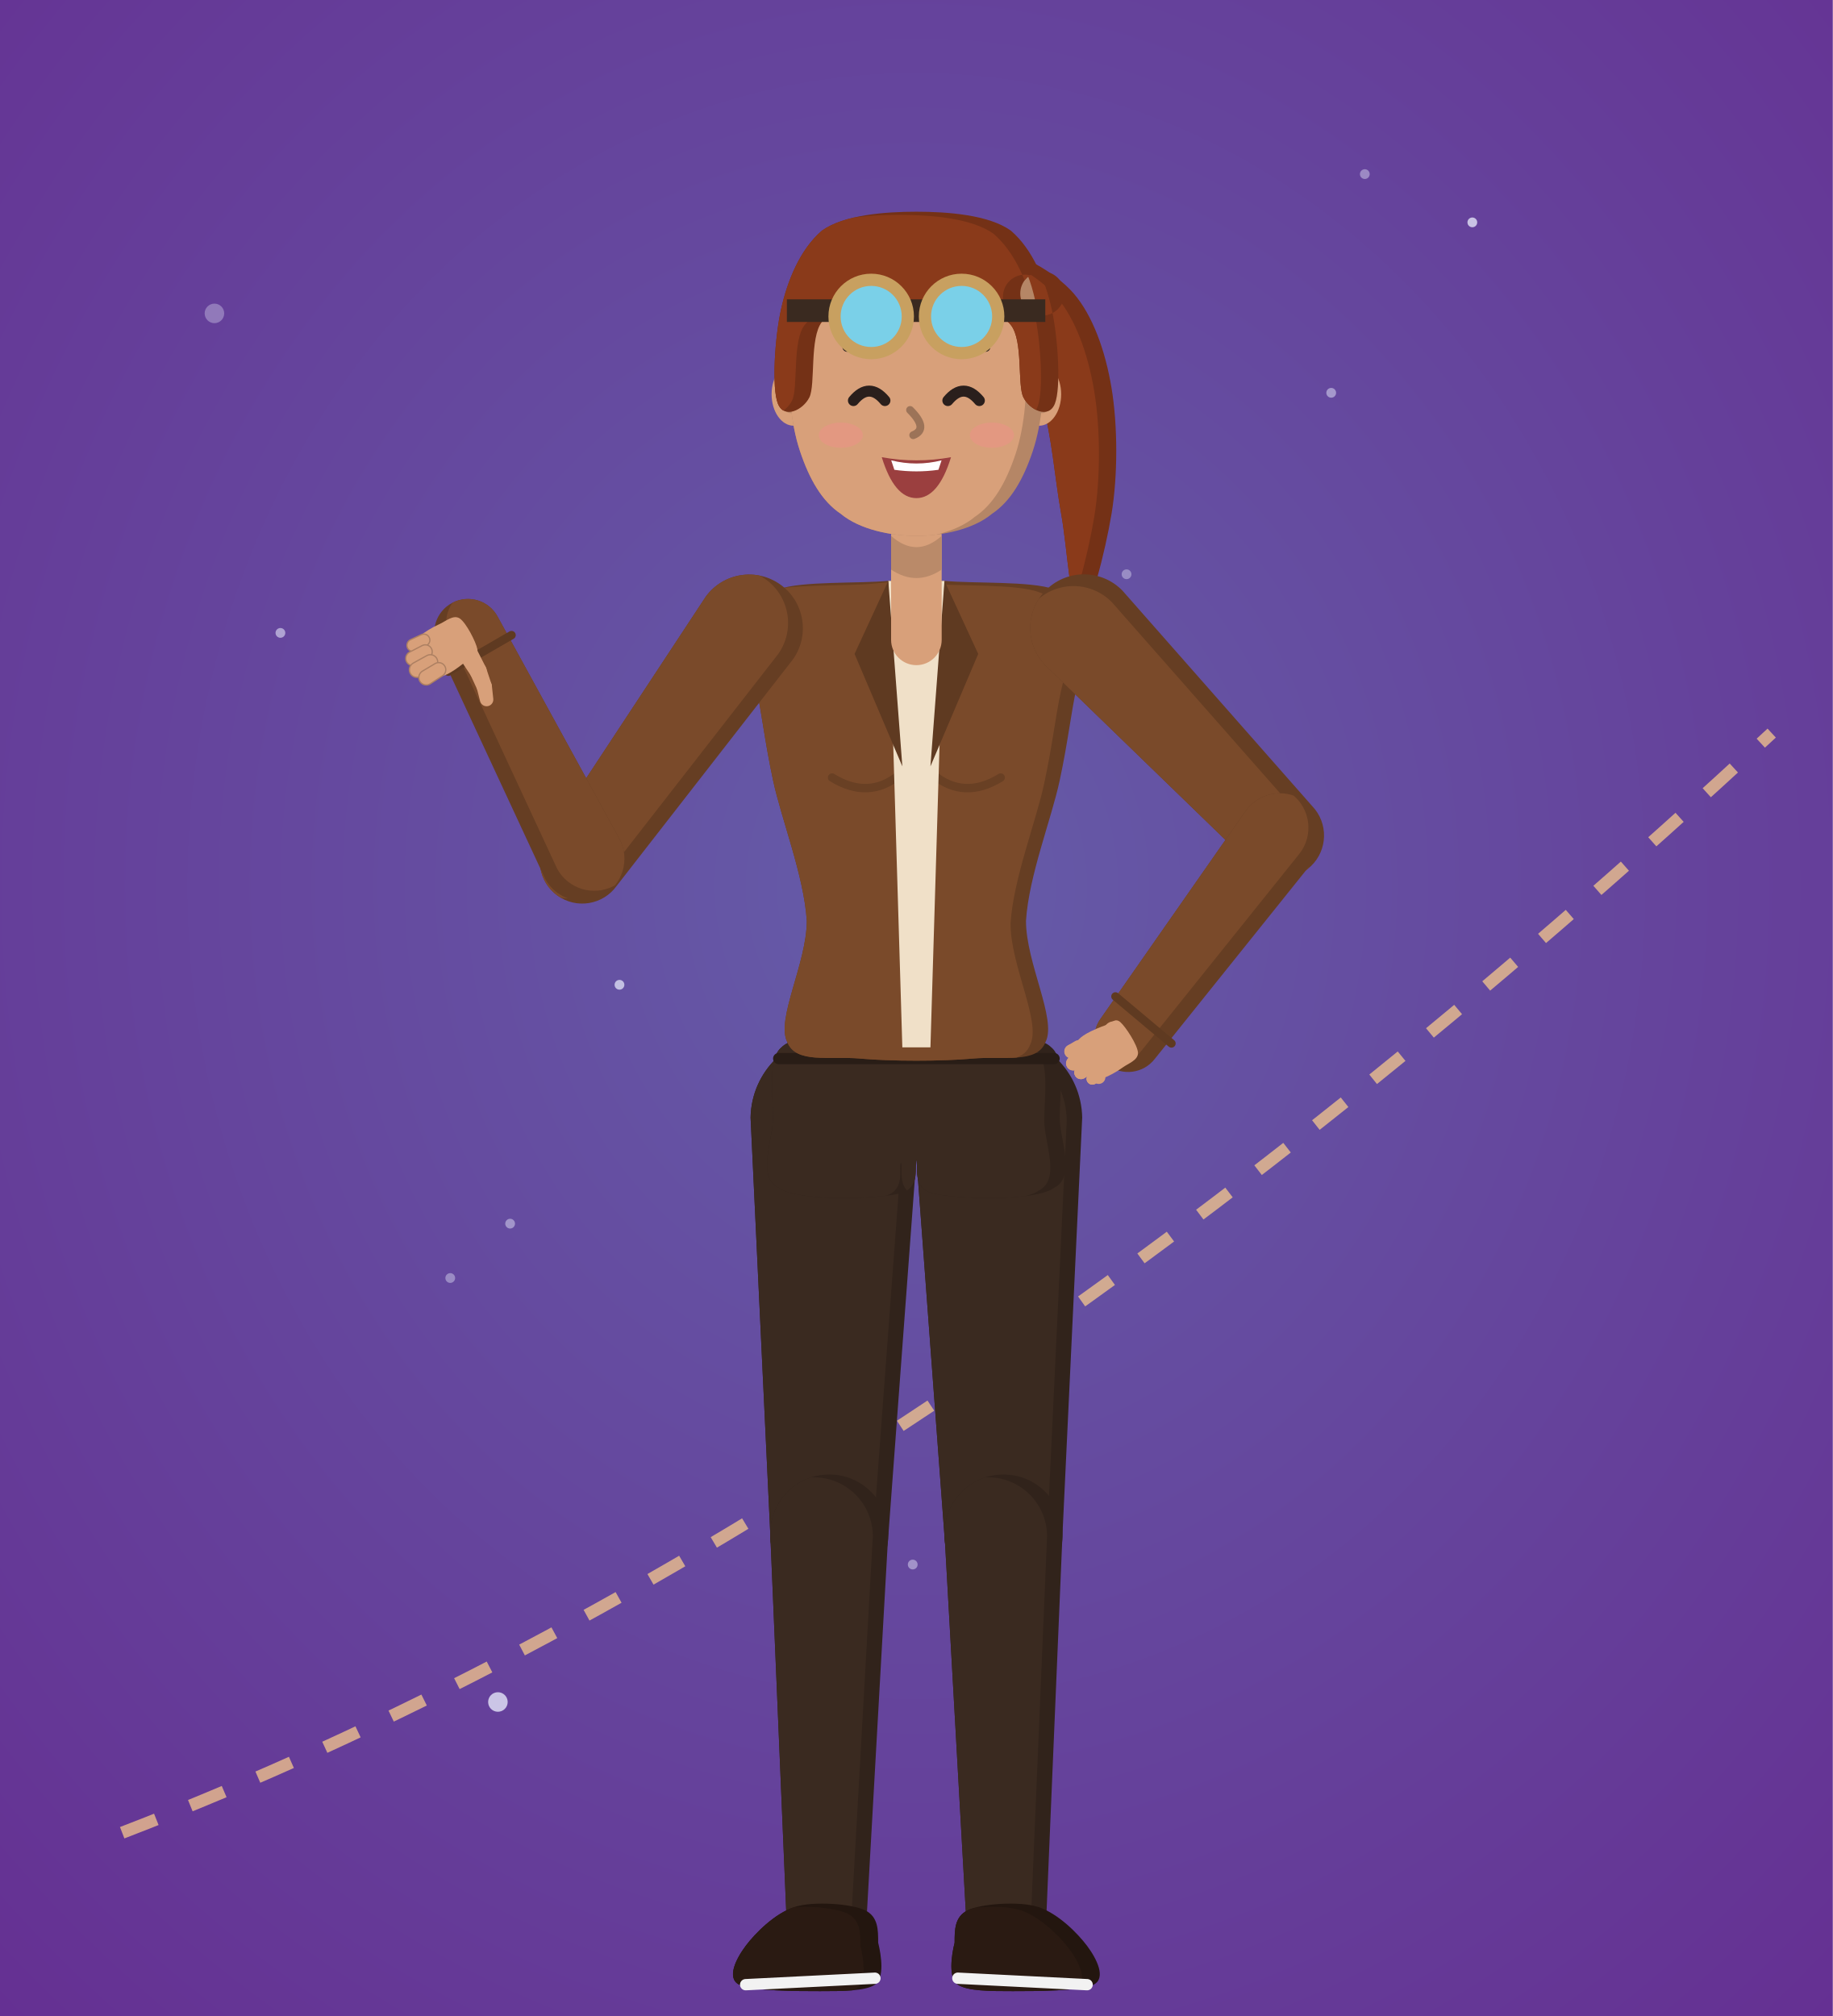
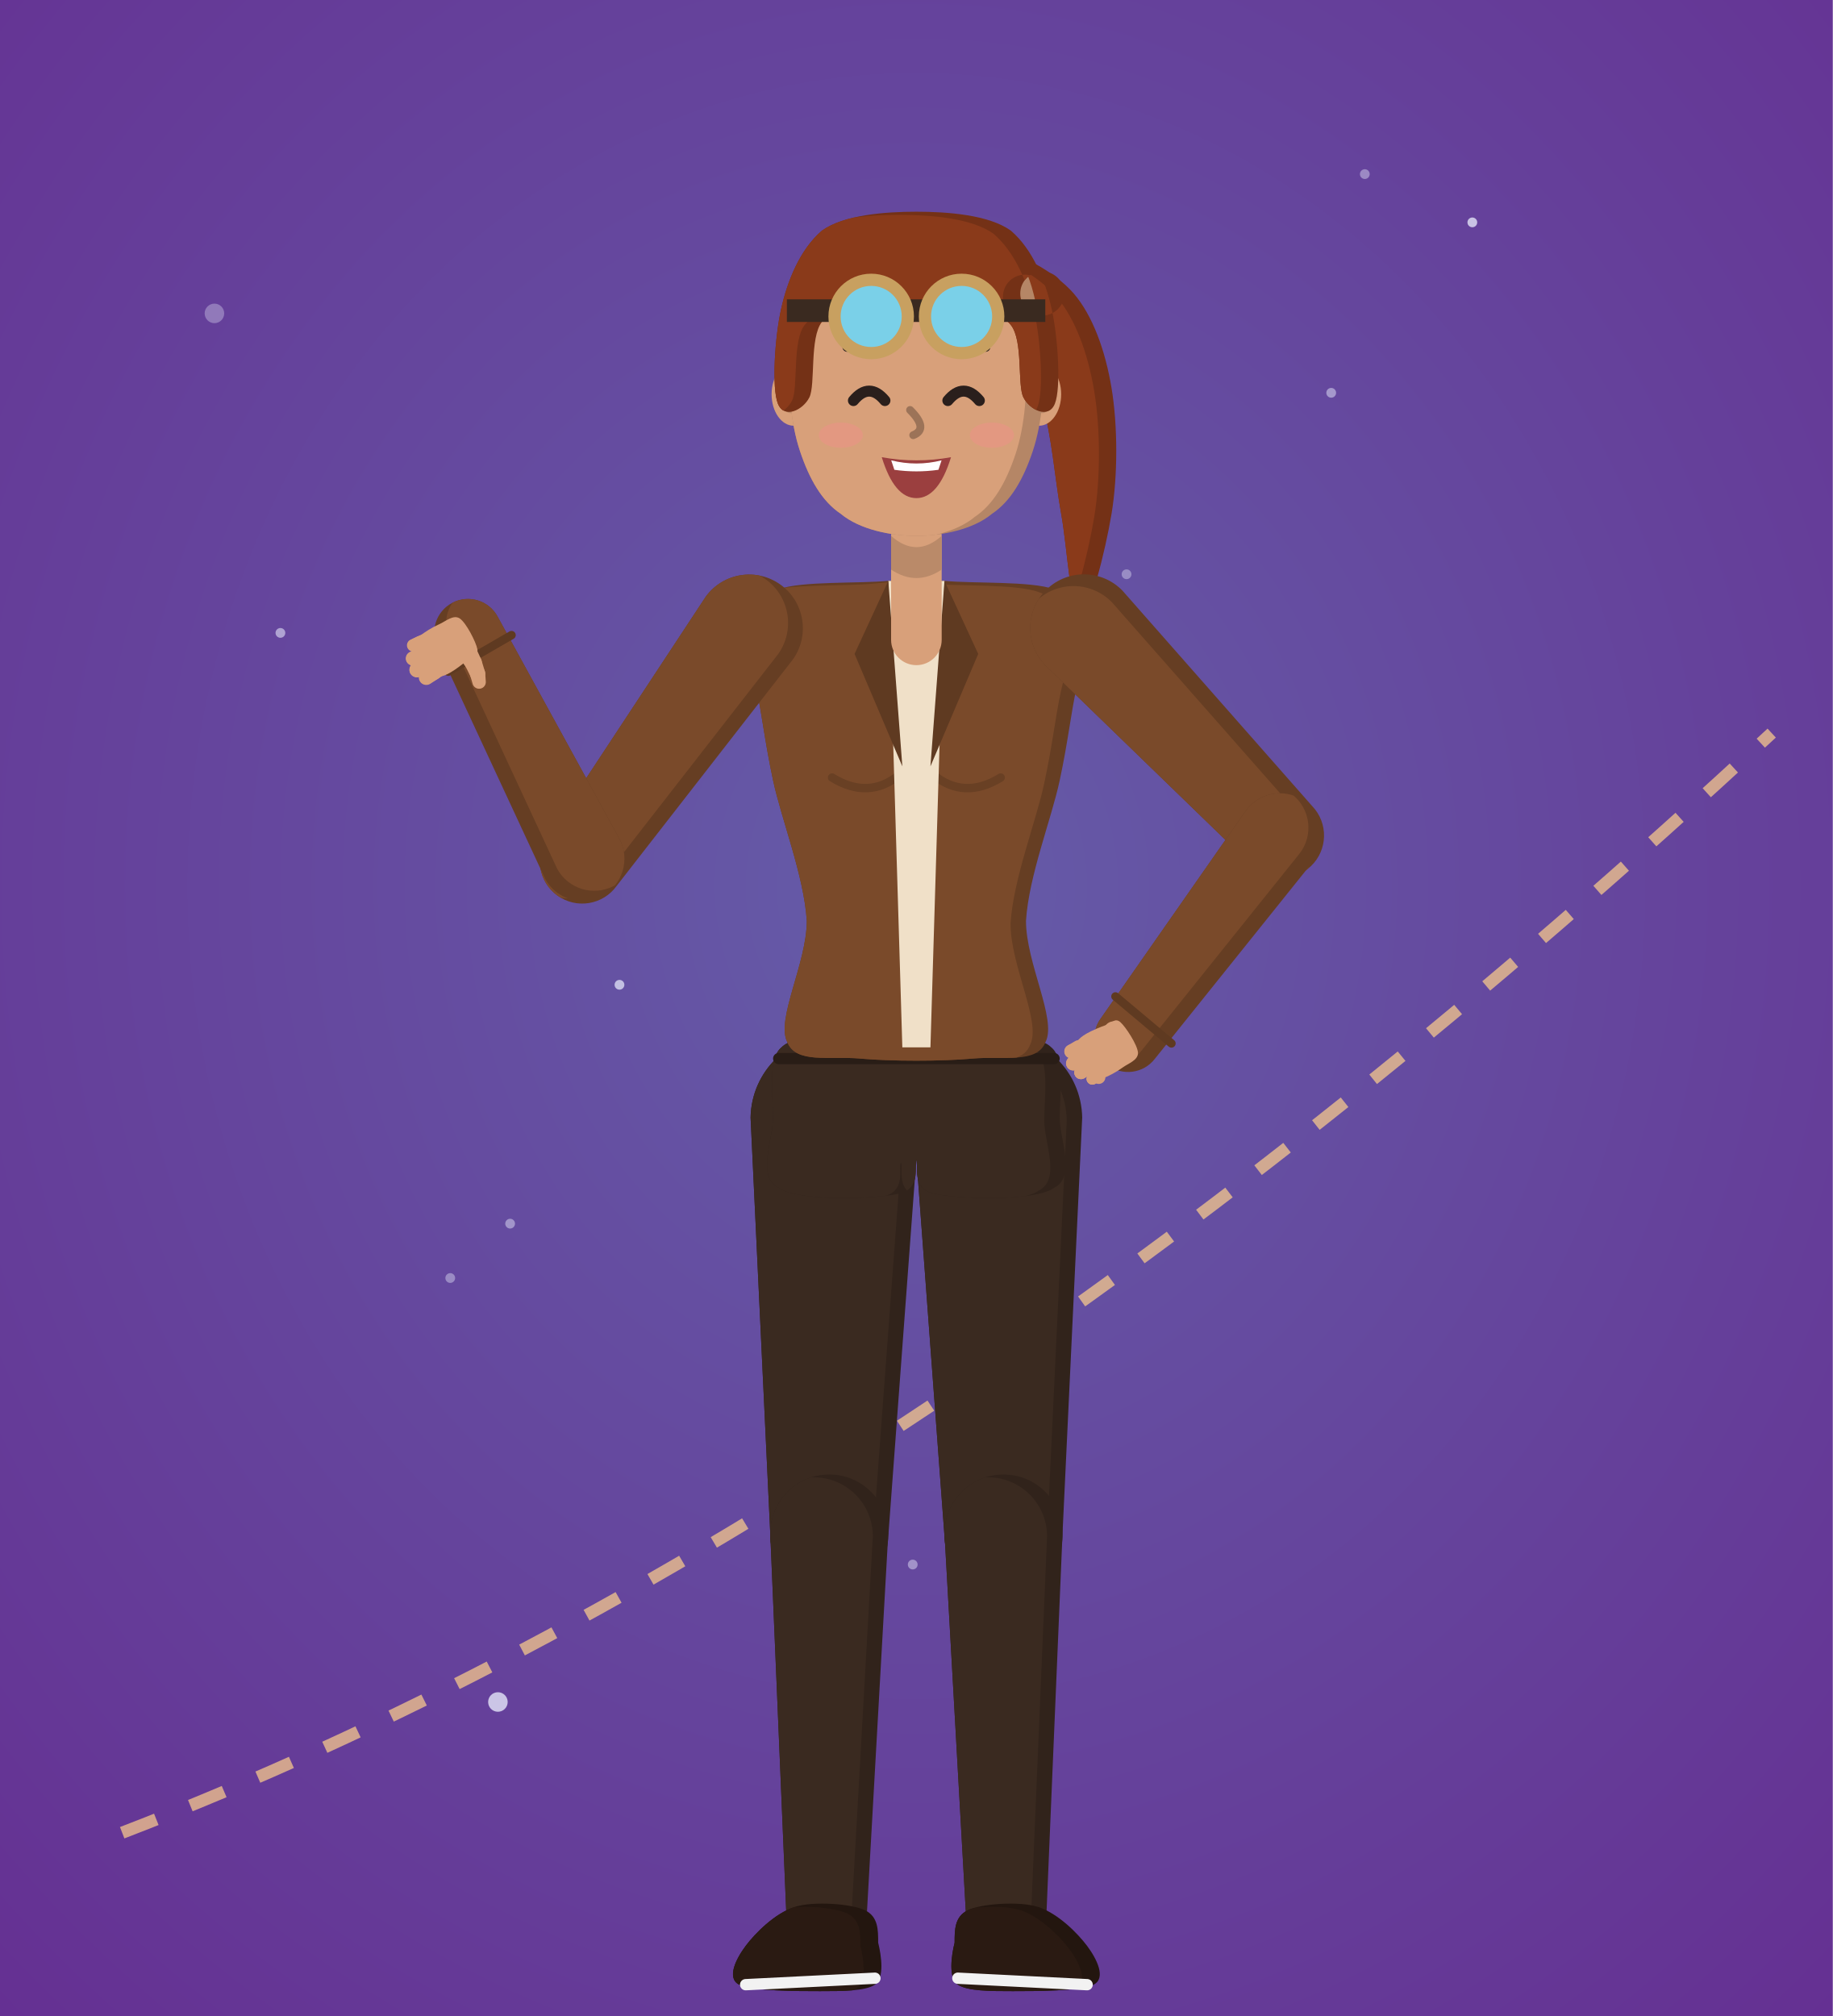
<svg xmlns="http://www.w3.org/2000/svg" viewBox="0 0 300 330" width="300" height="330">
  <defs>
    <radialGradient id="aa-bg" cx="50%" cy="44%" r="80%">
      <stop offset="0%" stop-color="#655ca8" stop-opacity="1" />
      <stop offset="100%" stop-color="#652d91" stop-opacity="1" />
    </radialGradient>
  </defs>
  <rect width="300" height="330" fill="url(#aa-bg)" />
  <circle cx="184.4" cy="94.0" r="0.8" fill="#eef2ff" opacity="0.37" />
  <circle cx="223.4" cy="28.5" r="0.8" fill="#eef2ff" opacity="0.40" />
  <circle cx="35.1" cy="51.3" r="1.6" fill="#eef2ff" opacity="0.32" />
  <circle cx="149.4" cy="256.1" r="0.8" fill="#eef2ff" opacity="0.44" />
  <circle cx="217.9" cy="64.3" r="0.8" fill="#eef2ff" opacity="0.47" />
  <circle cx="81.5" cy="278.6" r="1.6" fill="#eef2ff" opacity="0.75" />
  <circle cx="136.5" cy="75.9" r="0.8" fill="#eef2ff" opacity="0.39" />
  <circle cx="101.4" cy="161.2" r="0.8" fill="#eef2ff" opacity="0.69" />
  <circle cx="83.5" cy="200.3" r="0.8" fill="#eef2ff" opacity="0.44" />
  <circle cx="45.9" cy="103.6" r="0.8" fill="#eef2ff" opacity="0.54" />
  <circle cx="73.7" cy="209.2" r="0.8" fill="#eef2ff" opacity="0.39" />
  <circle cx="241.0" cy="36.4" r="0.8" fill="#eef2ff" opacity="0.73" />
  <path d="M20,300 Q150,250 290,120" stroke="#ffd08a" stroke-width="2" fill="none" stroke-dasharray="6 6" opacity="0.7" />
  <g id="col_rock_rats_miners_union-av">
    <g data-part="hairBack" transform="translate(150,87.72) rotate(0) scale(46) translate(0,1.92)">
      <g transform="translate(0,-1.92) scale(1.12) translate(0,1.92)">
        <clipPath id="col_rock_rats_miners_union-av-hairBackc0">
          <path d="M0.28,-2.81C0.31,-2.83 0.44,-2.76 0.5,-2.69C0.56,-2.62 0.6,-2.51 0.62,-2.39C0.64,-2.27 0.64,-2.11 0.62,-1.99C0.6,-1.87 0.55,-1.67 0.52,-1.67C0.49,-1.67 0.48,-1.88 0.46,-1.99C0.44,-2.1 0.43,-2.24 0.4,-2.34C0.37,-2.44 0.32,-2.51 0.3,-2.59C0.28,-2.67 0.25,-2.79 0.28,-2.81Z" />
        </clipPath>
        <path d="M0.28,-2.81C0.31,-2.83 0.44,-2.76 0.5,-2.69C0.56,-2.62 0.6,-2.51 0.62,-2.39C0.64,-2.27 0.64,-2.11 0.62,-1.99C0.6,-1.87 0.55,-1.67 0.52,-1.67C0.49,-1.67 0.48,-1.88 0.46,-1.99C0.44,-2.1 0.43,-2.24 0.4,-2.34C0.37,-2.44 0.32,-2.51 0.3,-2.59C0.28,-2.67 0.25,-2.79 0.28,-2.81Z" fill="#743116" />
        <g clip-path="url(#col_rock_rats_miners_union-av-hairBackc0)">
          <path d="M0.28,-2.81C0.31,-2.83 0.44,-2.76 0.5,-2.69C0.56,-2.62 0.6,-2.51 0.62,-2.39C0.64,-2.27 0.64,-2.11 0.62,-1.99C0.6,-1.87 0.55,-1.67 0.52,-1.67C0.49,-1.67 0.48,-1.88 0.46,-1.99C0.44,-2.1 0.43,-2.24 0.4,-2.34C0.37,-2.44 0.32,-2.51 0.3,-2.59C0.28,-2.67 0.25,-2.79 0.28,-2.81Z" fill="#8a3a1a" transform="translate(-0.055,0.01)" />
        </g>
      </g>
    </g>
    <g data-part="thighL" transform="translate(163.34,182.48) rotate(0) scale(46) translate(-0.29,-0.14)">
      <clipPath id="col_rock_rats_miners_union-av-thighLc0">
        <path d="M-0.01,0.16L0.1,1.64A0.21,0.21 0 0 0 0.52,1.63L0.59,0.15A0.3,0.3 0 1 0 -0.01,0.16Z" />
      </clipPath>
      <path d="M-0.01,0.16L0.1,1.64A0.21,0.21 0 0 0 0.52,1.63L0.59,0.15A0.3,0.3 0 1 0 -0.01,0.16Z" fill="#31231b" />
      <g clip-path="url(#col_rock_rats_miners_union-av-thighLc0)">
        <path d="M-0.01,0.16L0.1,1.64A0.21,0.21 0 0 0 0.52,1.63L0.59,0.15A0.3,0.3 0 1 0 -0.01,0.16Z" fill="#3a2a20" transform="translate(-0.055,0.01)" />
      </g>
    </g>
    <g data-part="thighR" transform="translate(136.66,182.48) rotate(0) scale(46) translate(0.29,-0.14)">
      <clipPath id="col_rock_rats_miners_union-av-thighRc0">
        <path d="M-0.59,0.15L-0.52,1.63A0.21,0.21 0 0 0 -0.1,1.64L0.01,0.16A0.3,0.3 0 1 0 -0.59,0.15Z" />
      </clipPath>
      <path d="M-0.59,0.15L-0.52,1.63A0.21,0.21 0 0 0 -0.1,1.64L0.01,0.16A0.3,0.3 0 1 0 -0.59,0.15Z" fill="#31231b" />
      <g clip-path="url(#col_rock_rats_miners_union-av-thighRc0)">
        <path d="M-0.59,0.15L-0.52,1.63A0.21,0.21 0 0 0 -0.1,1.64L0.01,0.16A0.3,0.3 0 1 0 -0.59,0.15Z" fill="#3a2a20" transform="translate(-0.055,0.01)" />
      </g>
    </g>
    <g data-part="shinL" transform="translate(164.26,250.56) rotate(0) scale(46) translate(-0.31,-1.62)">
      <clipPath id="col_rock_rats_miners_union-av-shinLc0">
        <path d="M0.1,1.63L0.18,3.05A0.14,0.14 0 0 0 0.46,3.05L0.52,1.63A0.21,0.21 0 1 0 0.1,1.63Z" />
      </clipPath>
      <path d="M0.1,1.63L0.18,3.05A0.14,0.14 0 0 0 0.46,3.05L0.52,1.63A0.21,0.21 0 1 0 0.1,1.63Z" fill="#31231b" />
      <g clip-path="url(#col_rock_rats_miners_union-av-shinLc0)">
        <path d="M0.1,1.63L0.18,3.05A0.14,0.14 0 0 0 0.46,3.05L0.52,1.63A0.21,0.21 0 1 0 0.1,1.63Z" fill="#3a2a20" transform="translate(-0.055,0.01)" />
      </g>
    </g>
    <g data-part="shinR" transform="translate(135.74,250.56) rotate(0) scale(46) translate(0.31,-1.62)">
      <clipPath id="col_rock_rats_miners_union-av-shinRc0">
        <path d="M-0.52,1.63L-0.46,3.05A0.14,0.14 0 0 0 -0.18,3.05L-0.1,1.63A0.21,0.21 0 1 0 -0.52,1.63Z" />
      </clipPath>
      <path d="M-0.52,1.63L-0.46,3.05A0.14,0.14 0 0 0 -0.18,3.05L-0.1,1.63A0.21,0.21 0 1 0 -0.52,1.63Z" fill="#31231b" />
      <g clip-path="url(#col_rock_rats_miners_union-av-shinRc0)">
        <path d="M-0.52,1.63L-0.46,3.05A0.14,0.14 0 0 0 -0.18,3.05L-0.1,1.63A0.21,0.21 0 1 0 -0.52,1.63Z" fill="#3a2a20" transform="translate(-0.055,0.01)" />
      </g>
    </g>
    <g data-part="footL" transform="translate(164.72,315.88) rotate(0) scale(46) translate(-0.32,-3.04)">
      <g transform="translate(0.32,3.04) scale(1.15) translate(-0.32,-3.04)">
        <clipPath id="col_rock_rats_miners_union-av-footLc0">
          <path d="M0.2,2.98C0.24,2.96 0.36,2.95 0.42,2.97C0.48,2.99 0.54,3.05 0.57,3.09C0.6,3.13 0.63,3.19 0.59,3.21C0.55,3.23 0.41,3.23 0.34,3.23C0.27,3.23 0.2,3.23 0.17,3.21C0.14,3.19 0.15,3.12 0.16,3.08C0.16,3.04 0.16,3 0.2,2.98Z" />
        </clipPath>
        <path d="M0.2,2.98C0.24,2.96 0.36,2.95 0.42,2.97C0.48,2.99 0.54,3.05 0.57,3.09C0.6,3.13 0.63,3.19 0.59,3.21C0.55,3.23 0.41,3.23 0.34,3.23C0.27,3.23 0.2,3.23 0.17,3.21C0.14,3.19 0.15,3.12 0.16,3.08C0.16,3.04 0.16,3 0.2,2.98Z" fill="#23160f" />
        <g clip-path="url(#col_rock_rats_miners_union-av-footLc0)">
          <path d="M0.2,2.98C0.24,2.96 0.36,2.95 0.42,2.97C0.48,2.99 0.54,3.05 0.57,3.09C0.6,3.13 0.63,3.19 0.59,3.21C0.55,3.23 0.41,3.23 0.34,3.23C0.27,3.23 0.2,3.23 0.17,3.21C0.14,3.19 0.15,3.12 0.16,3.08C0.16,3.04 0.16,3 0.2,2.98Z" fill="#2a1a12" transform="translate(-0.055,0.01)" />
        </g>
        <path d="M0.17,3.19L0.57,3.21" fill="none" stroke="#f2f2f2" stroke-width="0.035" stroke-linecap="round" />
      </g>
    </g>
    <g data-part="footR" transform="translate(135.28,315.88) rotate(0) scale(46) translate(0.32,-3.04)">
      <g transform="translate(-0.32,3.04) scale(1.15) translate(0.32,-3.04)">
        <clipPath id="col_rock_rats_miners_union-av-footRc0">
          <path d="M-0.2,2.98C-0.24,2.96 -0.36,2.95 -0.42,2.97C-0.48,2.99 -0.54,3.05 -0.57,3.09C-0.6,3.13 -0.63,3.19 -0.59,3.21C-0.55,3.23 -0.41,3.23 -0.34,3.23C-0.27,3.23 -0.2,3.23 -0.17,3.21C-0.14,3.19 -0.15,3.12 -0.16,3.08C-0.16,3.04 -0.16,3 -0.2,2.98Z" />
        </clipPath>
        <path d="M-0.2,2.98C-0.24,2.96 -0.36,2.95 -0.42,2.97C-0.48,2.99 -0.54,3.05 -0.57,3.09C-0.6,3.13 -0.63,3.19 -0.59,3.21C-0.55,3.23 -0.41,3.23 -0.34,3.23C-0.27,3.23 -0.2,3.23 -0.17,3.21C-0.14,3.19 -0.15,3.12 -0.16,3.08C-0.16,3.04 -0.16,3 -0.2,2.98Z" fill="#23160f" />
        <g clip-path="url(#col_rock_rats_miners_union-av-footRc0)">
          <path d="M-0.2,2.98C-0.24,2.96 -0.36,2.95 -0.42,2.97C-0.48,2.99 -0.54,3.05 -0.57,3.09C-0.6,3.13 -0.63,3.19 -0.59,3.21C-0.55,3.23 -0.41,3.23 -0.34,3.23C-0.27,3.23 -0.2,3.23 -0.17,3.21C-0.14,3.19 -0.15,3.12 -0.16,3.08C-0.16,3.04 -0.16,3 -0.2,2.98Z" fill="#2a1a12" transform="translate(-0.055,0.01)" />
        </g>
        <path d="M-0.17,3.19L-0.57,3.21" fill="none" stroke="#f2f2f2" stroke-width="0.035" stroke-linecap="round" />
      </g>
    </g>
    <g data-part="pelvis" transform="translate(150,176.04) rotate(0) scale(46) translate(0,0)">
      <clipPath id="col_rock_rats_miners_union-av-pelvisc0">
        <path d="M0.2,-0.12C0.31,-0.12 0.43,-0.15 0.48,-0.1C0.53,-0.06 0.51,0.07 0.51,0.15C0.51,0.23 0.57,0.36 0.49,0.4C0.42,0.45 0.14,0.44 0.06,0.42C-0.02,0.4 0.01,0.32 0,0.3C-0.01,0.28 0.01,0.28 0,0.3C-0.01,0.32 0.02,0.4 -0.06,0.42C-0.14,0.44 -0.42,0.45 -0.49,0.4C-0.57,0.36 -0.51,0.23 -0.51,0.15C-0.51,0.07 -0.53,-0.06 -0.48,-0.1C-0.43,-0.15 -0.31,-0.12 -0.2,-0.12C-0.09,-0.12 0.09,-0.12 0.2,-0.12Z" />
      </clipPath>
      <path d="M0.2,-0.12C0.31,-0.12 0.43,-0.15 0.48,-0.1C0.53,-0.06 0.51,0.07 0.51,0.15C0.51,0.23 0.57,0.36 0.49,0.4C0.42,0.45 0.14,0.44 0.06,0.42C-0.02,0.4 0.01,0.32 0,0.3C-0.01,0.28 0.01,0.28 0,0.3C-0.01,0.32 0.02,0.4 -0.06,0.42C-0.14,0.44 -0.42,0.45 -0.49,0.4C-0.57,0.36 -0.51,0.23 -0.51,0.15C-0.51,0.07 -0.53,-0.06 -0.48,-0.1C-0.43,-0.15 -0.31,-0.12 -0.2,-0.12C-0.09,-0.12 0.09,-0.12 0.2,-0.12Z" fill="#31231b" />
      <g clip-path="url(#col_rock_rats_miners_union-av-pelvisc0)">
        <path d="M0.2,-0.12C0.31,-0.12 0.43,-0.15 0.48,-0.1C0.53,-0.06 0.51,0.07 0.51,0.15C0.51,0.23 0.57,0.36 0.49,0.4C0.42,0.45 0.14,0.44 0.06,0.42C-0.02,0.4 0.01,0.32 0,0.3C-0.01,0.28 0.01,0.28 0,0.3C-0.01,0.32 0.02,0.4 -0.06,0.42C-0.14,0.44 -0.42,0.45 -0.49,0.4C-0.57,0.36 -0.51,0.23 -0.51,0.15C-0.51,0.07 -0.53,-0.06 -0.48,-0.1C-0.43,-0.15 -0.31,-0.12 -0.2,-0.12C-0.09,-0.12 0.09,-0.12 0.2,-0.12Z" fill="#3a2a20" transform="translate(-0.055,0.01)" />
      </g>
      <path d="M-0.49,-0.06L0.49,-0.06" fill="none" stroke="#291d16" stroke-width="0.04" stroke-linecap="round" />
    </g>
    <g data-part="torso" transform="translate(150,176.04) rotate(0) scale(46) translate(0,0)">
      <clipPath id="col_rock_rats_miners_union-av-torsoc0">
        <path d="M0.1,-1.76C0.2,-1.75 0.41,-1.76 0.49,-1.73C0.58,-1.7 0.6,-1.66 0.61,-1.6C0.62,-1.54 0.59,-1.47 0.57,-1.38C0.55,-1.29 0.54,-1.19 0.51,-1.05C0.48,-0.91 0.4,-0.71 0.39,-0.55C0.39,-0.4 0.5,-0.2 0.46,-0.12C0.43,-0.04 0.31,-0.07 0.2,-0.06C0.09,-0.05 -0.09,-0.05 -0.2,-0.06C-0.31,-0.07 -0.43,-0.04 -0.46,-0.12C-0.5,-0.2 -0.39,-0.4 -0.39,-0.55C-0.4,-0.71 -0.48,-0.91 -0.51,-1.05C-0.54,-1.19 -0.55,-1.29 -0.57,-1.38C-0.59,-1.47 -0.62,-1.54 -0.61,-1.6C-0.6,-1.66 -0.58,-1.7 -0.49,-1.73C-0.41,-1.76 -0.2,-1.75 -0.1,-1.76C-0,-1.77 0,-1.77 0.1,-1.76Z" />
      </clipPath>
      <path d="M0.1,-1.76C0.2,-1.75 0.41,-1.76 0.49,-1.73C0.58,-1.7 0.6,-1.66 0.61,-1.6C0.62,-1.54 0.59,-1.47 0.57,-1.38C0.55,-1.29 0.54,-1.19 0.51,-1.05C0.48,-0.91 0.4,-0.71 0.39,-0.55C0.39,-0.4 0.5,-0.2 0.46,-0.12C0.43,-0.04 0.31,-0.07 0.2,-0.06C0.09,-0.05 -0.09,-0.05 -0.2,-0.06C-0.31,-0.07 -0.43,-0.04 -0.46,-0.12C-0.5,-0.2 -0.39,-0.4 -0.39,-0.55C-0.4,-0.71 -0.48,-0.91 -0.51,-1.05C-0.54,-1.19 -0.55,-1.29 -0.57,-1.38C-0.59,-1.47 -0.62,-1.54 -0.61,-1.6C-0.6,-1.66 -0.58,-1.7 -0.49,-1.73C-0.41,-1.76 -0.2,-1.75 -0.1,-1.76C-0,-1.77 0,-1.77 0.1,-1.76Z" fill="#663e23" />
      <g clip-path="url(#col_rock_rats_miners_union-av-torsoc0)">
        <path d="M0.1,-1.76C0.2,-1.75 0.41,-1.76 0.49,-1.73C0.58,-1.7 0.6,-1.66 0.61,-1.6C0.62,-1.54 0.59,-1.47 0.57,-1.38C0.55,-1.29 0.54,-1.19 0.51,-1.05C0.48,-0.91 0.4,-0.71 0.39,-0.55C0.39,-0.4 0.5,-0.2 0.46,-0.12C0.43,-0.04 0.31,-0.07 0.2,-0.06C0.09,-0.05 -0.09,-0.05 -0.2,-0.06C-0.31,-0.07 -0.43,-0.04 -0.46,-0.12C-0.5,-0.2 -0.39,-0.4 -0.39,-0.55C-0.4,-0.71 -0.48,-0.91 -0.51,-1.05C-0.54,-1.19 -0.55,-1.29 -0.57,-1.38C-0.59,-1.47 -0.62,-1.54 -0.61,-1.6C-0.6,-1.66 -0.58,-1.7 -0.49,-1.73C-0.41,-1.76 -0.2,-1.75 -0.1,-1.76C-0,-1.77 0,-1.77 0.1,-1.76Z" fill="#7a4a2a" transform="translate(-0.055,0.01)" />
      </g>
      <path d="M-0.3,-1.06Q-0.17,-0.98 -0.06,-1.07M0.06,-1.07Q0.17,-0.98 0.3,-1.06" fill="none" stroke="#694024" stroke-width="0.03" stroke-linecap="round" />
      <path d="M-0.1,-1.76L0.1,-1.76L0.05,-0.1L-0.05,-0.1Z" fill="#f0e0c8" />
      <path d="M-0.1,-1.76L-0.22,-1.5L-0.05,-1.1Z M0.1,-1.76L0.22,-1.5L0.05,-1.1Z" fill="#5f3a21" />
    </g>
    <g data-part="neck" transform="translate(150,96) rotate(0) scale(46) translate(0,1.74)">
      <path d="M0.09,-1.55L0.09,-1.92A0.09,0.09 0 1 0 -0.09,-1.92L-0.09,-1.55A0.09,0.09 0 0 0 0.09,-1.55Z" fill="#d8a07a" />
      <path d="M-0.09,-1.92Q0,-1.84 0.09,-1.92L0.09,-1.8Q0,-1.74 -0.09,-1.8Z" fill="#ba8a69" />
    </g>
    <g data-part="upperL" transform="translate(177.14,102.44) rotate(-38) scale(46) translate(-0.59,1.6)">
      <clipPath id="col_rock_rats_miners_union-av-upperLc0">
        <path d="M0.4,-1.57L0.54,-0.56A0.15,0.15 0 0 0 0.84,-0.59L0.78,-1.61A0.19,0.19 0 1 0 0.4,-1.57Z" />
      </clipPath>
      <path d="M0.4,-1.57L0.54,-0.56A0.15,0.15 0 0 0 0.84,-0.59L0.78,-1.61A0.19,0.19 0 1 0 0.4,-1.57Z" fill="#663e23" />
      <g clip-path="url(#col_rock_rats_miners_union-av-upperLc0)">
        <path d="M0.4,-1.57L0.54,-0.56A0.15,0.15 0 0 0 0.84,-0.59L0.78,-1.61A0.19,0.19 0 1 0 0.4,-1.57Z" fill="#7a4a2a" transform="translate(-0.055,0.01)" />
      </g>
    </g>
    <g data-part="upperR" transform="translate(122.86,102.44) rotate(30) scale(46) translate(0.59,1.6)">
      <clipPath id="col_rock_rats_miners_union-av-upperRc0">
        <path d="M-0.78,-1.61L-0.84,-0.59A0.15,0.15 0 0 0 -0.54,-0.56L-0.4,-1.57A0.19,0.19 0 1 0 -0.78,-1.61Z" />
      </clipPath>
      <path d="M-0.78,-1.61L-0.84,-0.59A0.15,0.15 0 0 0 -0.54,-0.56L-0.4,-1.57A0.19,0.19 0 1 0 -0.78,-1.61Z" fill="#663e23" />
      <g clip-path="url(#col_rock_rats_miners_union-av-upperRc0)">
        <path d="M-0.78,-1.61L-0.84,-0.59A0.15,0.15 0 0 0 -0.54,-0.56L-0.4,-1.57A0.19,0.19 0 1 0 -0.78,-1.61Z" fill="#7a4a2a" transform="translate(-0.055,0.01)" />
      </g>
    </g>
    <g data-part="foreL" transform="translate(209.65,136.58) rotate(40) scale(46) translate(-0.69,0.58)">
      <clipPath id="col_rock_rats_miners_union-av-foreLc0">
        <path d="M0.54,-0.57L0.62,0.33A0.12,0.12 0 0 0 0.86,0.32L0.84,-0.58A0.15,0.15 0 1 0 0.54,-0.57Z" />
      </clipPath>
      <path d="M0.54,-0.57L0.62,0.33A0.12,0.12 0 0 0 0.86,0.32L0.84,-0.58A0.15,0.15 0 1 0 0.54,-0.57Z" fill="#663e23" />
      <g clip-path="url(#col_rock_rats_miners_union-av-foreLc0)">
        <path d="M0.54,-0.57L0.62,0.33A0.12,0.12 0 0 0 0.86,0.32L0.84,-0.58A0.15,0.15 0 1 0 0.54,-0.57Z" fill="#7a4a2a" transform="translate(-0.055,0.01)" />
      </g>
      <path d="M0.61,0.24L0.87,0.24" fill="none" stroke="#5f3a21" stroke-width="0.03" stroke-linecap="round" />
    </g>
    <g data-part="foreR" transform="translate(95.42,140.77) rotate(150) scale(46) translate(0.69,0.58)">
      <clipPath id="col_rock_rats_miners_union-av-foreRc0">
        <path d="M-0.84,-0.58L-0.86,0.32A0.12,0.12 0 0 0 -0.62,0.33L-0.54,-0.57A0.15,0.15 0 1 0 -0.84,-0.58Z" />
      </clipPath>
      <path d="M-0.84,-0.58L-0.86,0.32A0.12,0.12 0 0 0 -0.62,0.33L-0.54,-0.57A0.15,0.15 0 1 0 -0.84,-0.58Z" fill="#663e23" />
      <g clip-path="url(#col_rock_rats_miners_union-av-foreRc0)">
        <path d="M-0.84,-0.58L-0.86,0.32A0.12,0.12 0 0 0 -0.62,0.33L-0.54,-0.57A0.15,0.15 0 1 0 -0.84,-0.58Z" fill="#7a4a2a" transform="translate(-0.055,0.01)" />
      </g>
      <path d="M-0.87,0.24L-0.61,0.24" fill="none" stroke="#5f3a21" stroke-width="0.03" stroke-linecap="round" />
    </g>
    <g data-part="handL" transform="translate(184.8,169.77) rotate(60) scale(46) translate(-0.74,-0.32)">
      <g transform="translate(0.74,0.32) scale(-0.98,0.98)">
        <g transform="scale(0.0042)">
          <path d="M-15.5,0C-9.67,-3 9.25,-2 15,0C20.75,2 18,7 19,12C20,17 21,25.17 21,30C21,34.83 20.5,38.17 19,41C17.5,43.83 14.67,45.5 12,47C9.33,48.5 6,49.67 3,50C0,50.33 -3.17,49.83 -6,49C-8.83,48.17 -11.75,47 -14,45C-16.25,43 -18.5,41.5 -19.5,37C-20.5,32.5 -20.67,24.17 -20,18C-19.33,11.83 -21.33,3 -15.5,0Z" fill="#d8a07a" />
          <path d="M-20.3,39.89L-20.41,45.28A5.03,5.03 0 0 0 -10.38,45.98L-9.74,40.63A5.3,5.3 0 1 0 -20.3,39.89Z" fill="#d8a07a" />
          <path d="M-20.41,45.39a5.03,5.03 0 1 0 10.07,0a5.03,5.03 0 1 0 -10.07,0Z" fill="#d8a07a" />
          <path d="M-20.16,45.59a4.77,4.77 0 1 0 9.54,0a4.77,4.77 0 1 0 -9.54,0Z" fill="#d8a07a" />
          <path d="M-11.6,44.1L-11.48,51.29A5.79,5.79 0 0 0 0.09,51.59L0.59,44.42A6.1,6.1 0 1 0 -11.6,44.1Z" fill="#d8a07a" />
          <path d="M-11.48,51.2a5.79,5.79 0 1 0 11.59,0a5.79,5.79 0 1 0 -11.59,0Z" fill="#d8a07a" />
          <path d="M-11.19,51.46a5.49,5.49 0 1 0 10.98,0a5.49,5.49 0 1 0 -10.98,0Z" fill="#d8a07a" />
          <path d="M-1.99,45.27L-1.67,53.17A6.17,6.17 0 0 0 10.67,53.17L10.99,45.27A6.5,6.5 0 1 0 -1.99,45.27Z" fill="#d8a07a" />
          <path d="M-1.67,52.92a6.17,6.17 0 1 0 12.35,0a6.17,6.17 0 1 0 -12.35,0Z" fill="#d8a07a" />
          <path d="M-1.35,53.2a5.85,5.85 0 1 0 11.7,0a5.85,5.85 0 1 0 -11.7,0Z" fill="#d8a07a" />
          <path d="M7.72,42.5L8.28,49.67A5.98,5.98 0 0 0 20.24,49.25L20.3,42.06A6.3,6.3 0 1 0 7.72,42.5Z" fill="#d8a07a" />
          <path d="M8.27,49.2a5.98,5.98 0 1 0 11.97,0a5.98,5.98 0 1 0 -11.97,0Z" fill="#d8a07a" />
          <path d="M8.59,49.46a5.67,5.67 0 1 0 11.34,0a5.67,5.67 0 1 0 -11.34,0Z" fill="#d8a07a" />
        </g>
        <g transform="scale(0.0042)">
          <path d="M2.57,7.29L-1.56,27.65A7.4,7.4 0 0 0 12.72,31.42L19.17,11.67A8.6,8.6 0 1 0 2.57,7.29Z" fill="#d8a07a" />
          <path d="M0.77,23.6L-10.07,33.25A6.6,6.6 0 0 0 -1.85,43.56L9.98,35.15A7.4,7.4 0 1 0 0.77,23.6Z" fill="#d8a07a" />
          <path d="M-7.19,31.76L-18.26,34.37A5.8,5.8 0 0 0 -16.4,45.79L-5.07,44.75A6.6,6.6 0 1 0 -7.19,31.76Z" fill="#d8a07a" />
        </g>
      </g>
    </g>
    <g data-part="handR" transform="translate(76.71,103.77) rotate(150) scale(46) translate(0.74,-0.32)">
      <g transform="translate(-0.74,0.32) scale(0.98,0.98)">
        <g transform="scale(0.0042)">
          <path d="M-0,15.5C-3,9.67 -2,-9.25 0,-15C2,-20.75 7,-18 12,-19C17,-20 25.17,-21 30,-21C34.83,-21 38.17,-20.5 41,-19C43.83,-17.5 45.5,-14.67 47,-12C48.5,-9.33 49.67,-6 50,-3C50.33,0 49.83,3.17 49,6C48.17,8.83 47,11.75 45,14C43,16.25 41.5,18.5 37,19.5C32.5,20.5 24.17,20.67 18,20C11.83,19.33 3,21.33 -0,15.5Z" fill="#d8a07a" />
          <path d="M39.85,20.3L46.15,20.47A5.03,5.03 0 0 0 46.85,10.44L40.59,9.73A5.3,5.3 0 1 0 39.85,20.3Z" fill="#d8a07a" />
          <path d="M46.5,10.41L36.52,9.98A4.77,4.77 0 0 0 35.85,19.49L45.8,20.45A5.03,5.03 0 1 0 46.5,10.41Z" fill="#d8a07a" />
          <path d="M37.83,10.22L35.19,9.33A4.5,4.5 0 0 0 31.54,17.53L33.97,18.9A4.77,4.77 0 1 0 37.83,10.22Z" fill="#d8a07a" />
          <path d="M44.06,11.6L52.46,11.51A5.79,5.79 0 0 0 52.76,-0.06L44.38,-0.59A6.1,6.1 0 1 0 44.06,11.6Z" fill="#d8a07a" />
          <path d="M52.41,-0.08L40.06,-0.09A5.49,5.49 0 0 0 39.77,10.88L52.1,11.51A5.79,5.79 0 1 0 52.41,-0.08Z" fill="#d8a07a" />
          <path d="M41.61,0.13L38.27,-0.86A5.18,5.18 0 0 0 34.48,8.75L37.6,10.31A5.49,5.49 0 1 0 41.61,0.13Z" fill="#d8a07a" />
          <path d="M45.23,2L54.46,1.67A6.17,6.17 0 0 0 54.46,-10.67L45.23,-11A6.5,6.5 0 1 0 45.23,2Z" fill="#d8a07a" />
          <path d="M54.09,-10.67L40.8,-10.35A5.85,5.85 0 0 0 40.8,1.35L54.09,1.67A6.17,6.17 0 1 0 54.09,-10.67Z" fill="#d8a07a" />
          <path d="M42.47,-10.15L38.77,-11.15A5.52,5.52 0 0 0 35,-0.8L38.48,0.81A5.85,5.85 0 1 0 42.47,-10.15Z" fill="#d8a07a" />
          <path d="M42.46,-7.72L50.83,-8.32A5.98,5.98 0 0 0 50.41,-20.28L42.02,-20.3A6.3,6.3 0 1 0 42.46,-7.72Z" fill="#d8a07a" />
          <path d="M50.03,-20.27L37.71,-19.52A5.67,5.67 0 0 0 38.11,-8.19L50.45,-8.31A5.98,5.98 0 1 0 50.03,-20.27Z" fill="#d8a07a" />
          <path d="M39.31,-19.39L35.91,-20.16A5.35,5.35 0 0 0 32.62,-10.02L35.82,-8.65A5.67,5.67 0 1 0 39.31,-19.39Z" fill="#d8a07a" />
-           <path d="M17.58,-11.53L16.31,-32.26A7.4,7.4 0 0 0 1.53,-32.21L0.41,-11.46A8.6,8.6 0 1 0 17.58,-11.53Z" fill="#d8a07a" />
-           <path d="M16.29,-31.13L17.62,-45.58A6.6,6.6 0 0 0 4.59,-47.51L1.67,-33.3A7.4,7.4 0 1 0 16.29,-31.13Z" fill="#d8a07a" />
-           <path d="M17.41,-44.4L20.49,-55.35A5.8,5.8 0 0 0 9.6,-59.25L5.01,-48.85A6.6,6.6 0 1 0 17.41,-44.4Z" fill="#d8a07a" />
-         </g>
-         <g transform="scale(0.0042)">
-           <path d="M46.55,10.04L36.56,9.55A5.19,5.19 0 0 0 35.84,19.91L45.79,20.82A5.41,5.41 0 1 0 46.55,10.04Z" fill="#d8a07a" stroke="#ad8062" stroke-width="1.1" />
-         </g>
-         <g transform="scale(0.0042)">
-           <path d="M52.44,-0.5L40.09,-0.58A5.98,5.98 0 0 0 39.78,11.37L52.11,11.94A6.22,6.22 0 1 0 52.44,-0.5Z" fill="#d8a07a" stroke="#ad8062" stroke-width="1.1" />
-         </g>
-         <g transform="scale(0.0042)">
-           <path d="M54.11,-11.13L40.82,-10.87A6.37,6.37 0 0 0 40.82,1.87L54.11,2.13A6.63,6.63 0 1 0 54.11,-11.13Z" fill="#d8a07a" stroke="#ad8062" stroke-width="1.1" />
-         </g>
-         <g transform="scale(0.0042)">
-           <path d="M50.04,-20.71L37.71,-20.03A6.17,6.17 0 0 0 38.14,-7.69L50.49,-7.87A6.43,6.43 0 1 0 50.04,-20.71Z" fill="#d8a07a" stroke="#ad8062" stroke-width="1.1" />
+           <path d="M17.56,-11.86L16.32,-24.22A7.4,7.4 0 0 0 1.58,-24.17L0.44,-11.79A8.6,8.6 0 1 0 17.56,-11.86Z" fill="#d8a07a" />
+           <path d="M16.34,-22.98L17.03,-33.1A6.6,6.6 0 0 0 4.01,-35.03L1.74,-25.14A7.4,7.4 0 1 0 16.34,-22.98Z" fill="#d8a07a" />
+           <path d="M16.86,-32L18.59,-39.17A5.8,5.8 0 0 0 7.73,-43.06L4.51,-36.44A6.6,6.6 0 1 0 16.86,-32Z" fill="#d8a07a" />
+         </g>
+         <g transform="scale(0.0042)">
+           <path d="M46.55,10.04L36.56,9.55A5.19,5.19 0 0 0 35.84,19.91L45.79,20.82A5.41,5.41 0 1 0 46.55,10.04Z" fill="#d8a07a" />
+           <path d="M52.44,-0.5L40.09,-0.58A5.98,5.98 0 0 0 39.78,11.37L52.11,11.94A6.22,6.22 0 1 0 52.44,-0.5Z" fill="#d8a07a" />
+           <path d="M54.11,-11.13L40.82,-10.87A6.37,6.37 0 0 0 40.82,1.87L54.11,2.13A6.63,6.63 0 1 0 54.11,-11.13Z" fill="#d8a07a" />
+           <path d="M50.04,-20.71L37.71,-20.03A6.17,6.17 0 0 0 38.14,-7.69L50.49,-7.87A6.43,6.43 0 1 0 50.04,-20.71Z" fill="#d8a07a" />
        </g>
      </g>
    </g>
    <g data-part="head" transform="translate(150,87.72) rotate(0) scale(46) translate(0,1.92)">
      <g transform="translate(0,-1.92) scale(1.12) translate(0,1.92)">
        <path d="M0.32,-2.37a0.07,0.1 0 1 0 0.14,0a0.07,0.1 0 1 0 -0.14,0ZM-0.46,-2.37a0.07,0.1 0 1 0 0.14,0a0.07,0.1 0 1 0 -0.14,0Z" fill="#d8a07a" />
        <path d="M0.37,-2.36a0.03,0.05 0 1 0 0.06,0a0.03,0.05 0 1 0 -0.06,0ZM-0.43,-2.36a0.03,0.05 0 1 0 0.06,0a0.03,0.05 0 1 0 -0.06,0Z" fill="#ba8a69" />
        <clipPath id="col_rock_rats_miners_union-av-headc2">
          <path d="M0,-2.89C0.1,-2.89 0.23,-2.89 0.3,-2.83C0.37,-2.77 0.39,-2.62 0.4,-2.51C0.41,-2.4 0.4,-2.28 0.37,-2.19C0.34,-2.1 0.3,-2.03 0.24,-1.99C0.18,-1.94 0.08,-1.92 0,-1.92C-0.08,-1.92 -0.18,-1.94 -0.24,-1.99C-0.3,-2.03 -0.34,-2.1 -0.37,-2.19C-0.4,-2.28 -0.41,-2.4 -0.4,-2.51C-0.39,-2.62 -0.37,-2.77 -0.3,-2.83C-0.23,-2.89 -0.1,-2.89 0,-2.89Z" />
        </clipPath>
        <path d="M0,-2.89C0.1,-2.89 0.23,-2.89 0.3,-2.83C0.37,-2.77 0.39,-2.62 0.4,-2.51C0.41,-2.4 0.4,-2.28 0.37,-2.19C0.34,-2.1 0.3,-2.03 0.24,-1.99C0.18,-1.94 0.08,-1.92 0,-1.92C-0.08,-1.92 -0.18,-1.94 -0.24,-1.99C-0.3,-2.03 -0.34,-2.1 -0.37,-2.19C-0.4,-2.28 -0.41,-2.4 -0.4,-2.51C-0.39,-2.62 -0.37,-2.77 -0.3,-2.83C-0.23,-2.89 -0.1,-2.89 0,-2.89Z" fill="#b58666" />
        <g clip-path="url(#col_rock_rats_miners_union-av-headc2)">
          <path d="M0,-2.89C0.1,-2.89 0.23,-2.89 0.3,-2.83C0.37,-2.77 0.39,-2.62 0.4,-2.51C0.41,-2.4 0.4,-2.28 0.37,-2.19C0.34,-2.1 0.3,-2.03 0.24,-1.99C0.18,-1.94 0.08,-1.92 0,-1.92C-0.08,-1.92 -0.18,-1.94 -0.24,-1.99C-0.3,-2.03 -0.34,-2.1 -0.37,-2.19C-0.4,-2.28 -0.41,-2.4 -0.4,-2.51C-0.39,-2.62 -0.37,-2.77 -0.3,-2.83C-0.23,-2.89 -0.1,-2.89 0,-2.89Z" fill="#d8a07a" transform="translate(-0.055,0.01)" />
        </g>
        <path d="M0.17,-2.24a0.07,0.04 0 1 0 0.14,0a0.07,0.04 0 1 0 -0.14,0ZM-0.31,-2.24a0.07,0.04 0 1 0 0.14,0a0.07,0.04 0 1 0 -0.14,0Z" fill="#ee8f88" opacity="0.5" />
        <path d="M-0.02,-2.32Q0.04,-2.26 -0.01,-2.24" fill="none" stroke="#9c7358" stroke-width="0.025" stroke-linecap="round" />
        <path d="M-0.2,-2.35Q-0.15,-2.41 -0.1,-2.35" fill="none" stroke="#2a1f1c" stroke-width="0.035" stroke-linecap="round" />
        <path d="M0.2,-2.35Q0.15,-2.41 0.1,-2.35" fill="none" stroke="#2a1f1c" stroke-width="0.035" stroke-linecap="round" />
        <path d="M-0.22,-2.52Q-0.15,-2.56 -0.08,-2.52" fill="none" stroke="#2a1f1c" stroke-width="0.03" stroke-linecap="round" />
        <path d="M0.22,-2.52Q0.15,-2.56 0.08,-2.52" fill="none" stroke="#2a1f1c" stroke-width="0.03" stroke-linecap="round" />
        <path d="M-0.11,-2.17Q0,-2.15 0.11,-2.17Q0.07,-2.04 0,-2.04Q-0.07,-2.04 -0.11,-2.17Z" fill="#9b3f3f" />
        <path d="M-0.08,-2.16Q0,-2.14 0.08,-2.16L0.07,-2.13Q0,-2.12 -0.07,-2.13Z" fill="#fff" />
        <clipPath id="col_rock_rats_miners_union-av-headc11">
          <path d="M0,-2.95C0.1,-2.95 0.23,-2.94 0.3,-2.89C0.37,-2.83 0.41,-2.73 0.43,-2.64C0.45,-2.55 0.46,-2.39 0.44,-2.34C0.42,-2.29 0.36,-2.32 0.34,-2.36C0.32,-2.4 0.34,-2.54 0.3,-2.59C0.26,-2.64 0.17,-2.64 0.1,-2.65C0.03,-2.66 -0.05,-2.68 -0.12,-2.67C-0.19,-2.66 -0.26,-2.65 -0.3,-2.6C-0.34,-2.55 -0.32,-2.4 -0.34,-2.36C-0.36,-2.32 -0.42,-2.29 -0.44,-2.34C-0.46,-2.39 -0.45,-2.55 -0.43,-2.64C-0.41,-2.73 -0.37,-2.83 -0.3,-2.89C-0.23,-2.94 -0.1,-2.95 0,-2.95ZM0.33,-2.69a0.07,0.07 0 1 0 0.14,0a0.07,0.07 0 1 0 -0.14,0Z" />
        </clipPath>
        <path d="M0,-2.95C0.1,-2.95 0.23,-2.94 0.3,-2.89C0.37,-2.83 0.41,-2.73 0.43,-2.64C0.45,-2.55 0.46,-2.39 0.44,-2.34C0.42,-2.29 0.36,-2.32 0.34,-2.36C0.32,-2.4 0.34,-2.54 0.3,-2.59C0.26,-2.64 0.17,-2.64 0.1,-2.65C0.03,-2.66 -0.05,-2.68 -0.12,-2.67C-0.19,-2.66 -0.26,-2.65 -0.3,-2.6C-0.34,-2.55 -0.32,-2.4 -0.34,-2.36C-0.36,-2.32 -0.42,-2.29 -0.44,-2.34C-0.46,-2.39 -0.45,-2.55 -0.43,-2.64C-0.41,-2.73 -0.37,-2.83 -0.3,-2.89C-0.23,-2.94 -0.1,-2.95 0,-2.95ZM0.33,-2.69a0.07,0.07 0 1 0 0.14,0a0.07,0.07 0 1 0 -0.14,0Z" fill="#743116" />
        <g clip-path="url(#col_rock_rats_miners_union-av-headc11)">
          <path d="M0,-2.95C0.1,-2.95 0.23,-2.94 0.3,-2.89C0.37,-2.83 0.41,-2.73 0.43,-2.64C0.45,-2.55 0.46,-2.39 0.44,-2.34C0.42,-2.29 0.36,-2.32 0.34,-2.36C0.32,-2.4 0.34,-2.54 0.3,-2.59C0.26,-2.64 0.17,-2.64 0.1,-2.65C0.03,-2.66 -0.05,-2.68 -0.12,-2.67C-0.19,-2.66 -0.26,-2.65 -0.3,-2.6C-0.34,-2.55 -0.32,-2.4 -0.34,-2.36C-0.36,-2.32 -0.42,-2.29 -0.44,-2.34C-0.46,-2.39 -0.45,-2.55 -0.43,-2.64C-0.41,-2.73 -0.37,-2.83 -0.3,-2.89C-0.23,-2.94 -0.1,-2.95 0,-2.95ZM0.33,-2.69a0.07,0.07 0 1 0 0.14,0a0.07,0.07 0 1 0 -0.14,0Z" fill="#8a3a1a" transform="translate(-0.055,0.01)" />
        </g>
      </g>
    </g>
  </g>
  <g transform="translate(150.0,51.8)">
    <rect x="-21.2" y="-2.8" width="42.3" height="3.7" fill="#3a2a20" />
    <circle cx="-7.4" cy="0" r="6.0" fill="#7ad0e8" stroke="#c8a060" stroke-width="2" />
    <circle cx="7.4" cy="0" r="6.0" fill="#7ad0e8" stroke="#c8a060" stroke-width="2" />
  </g>
</svg>
